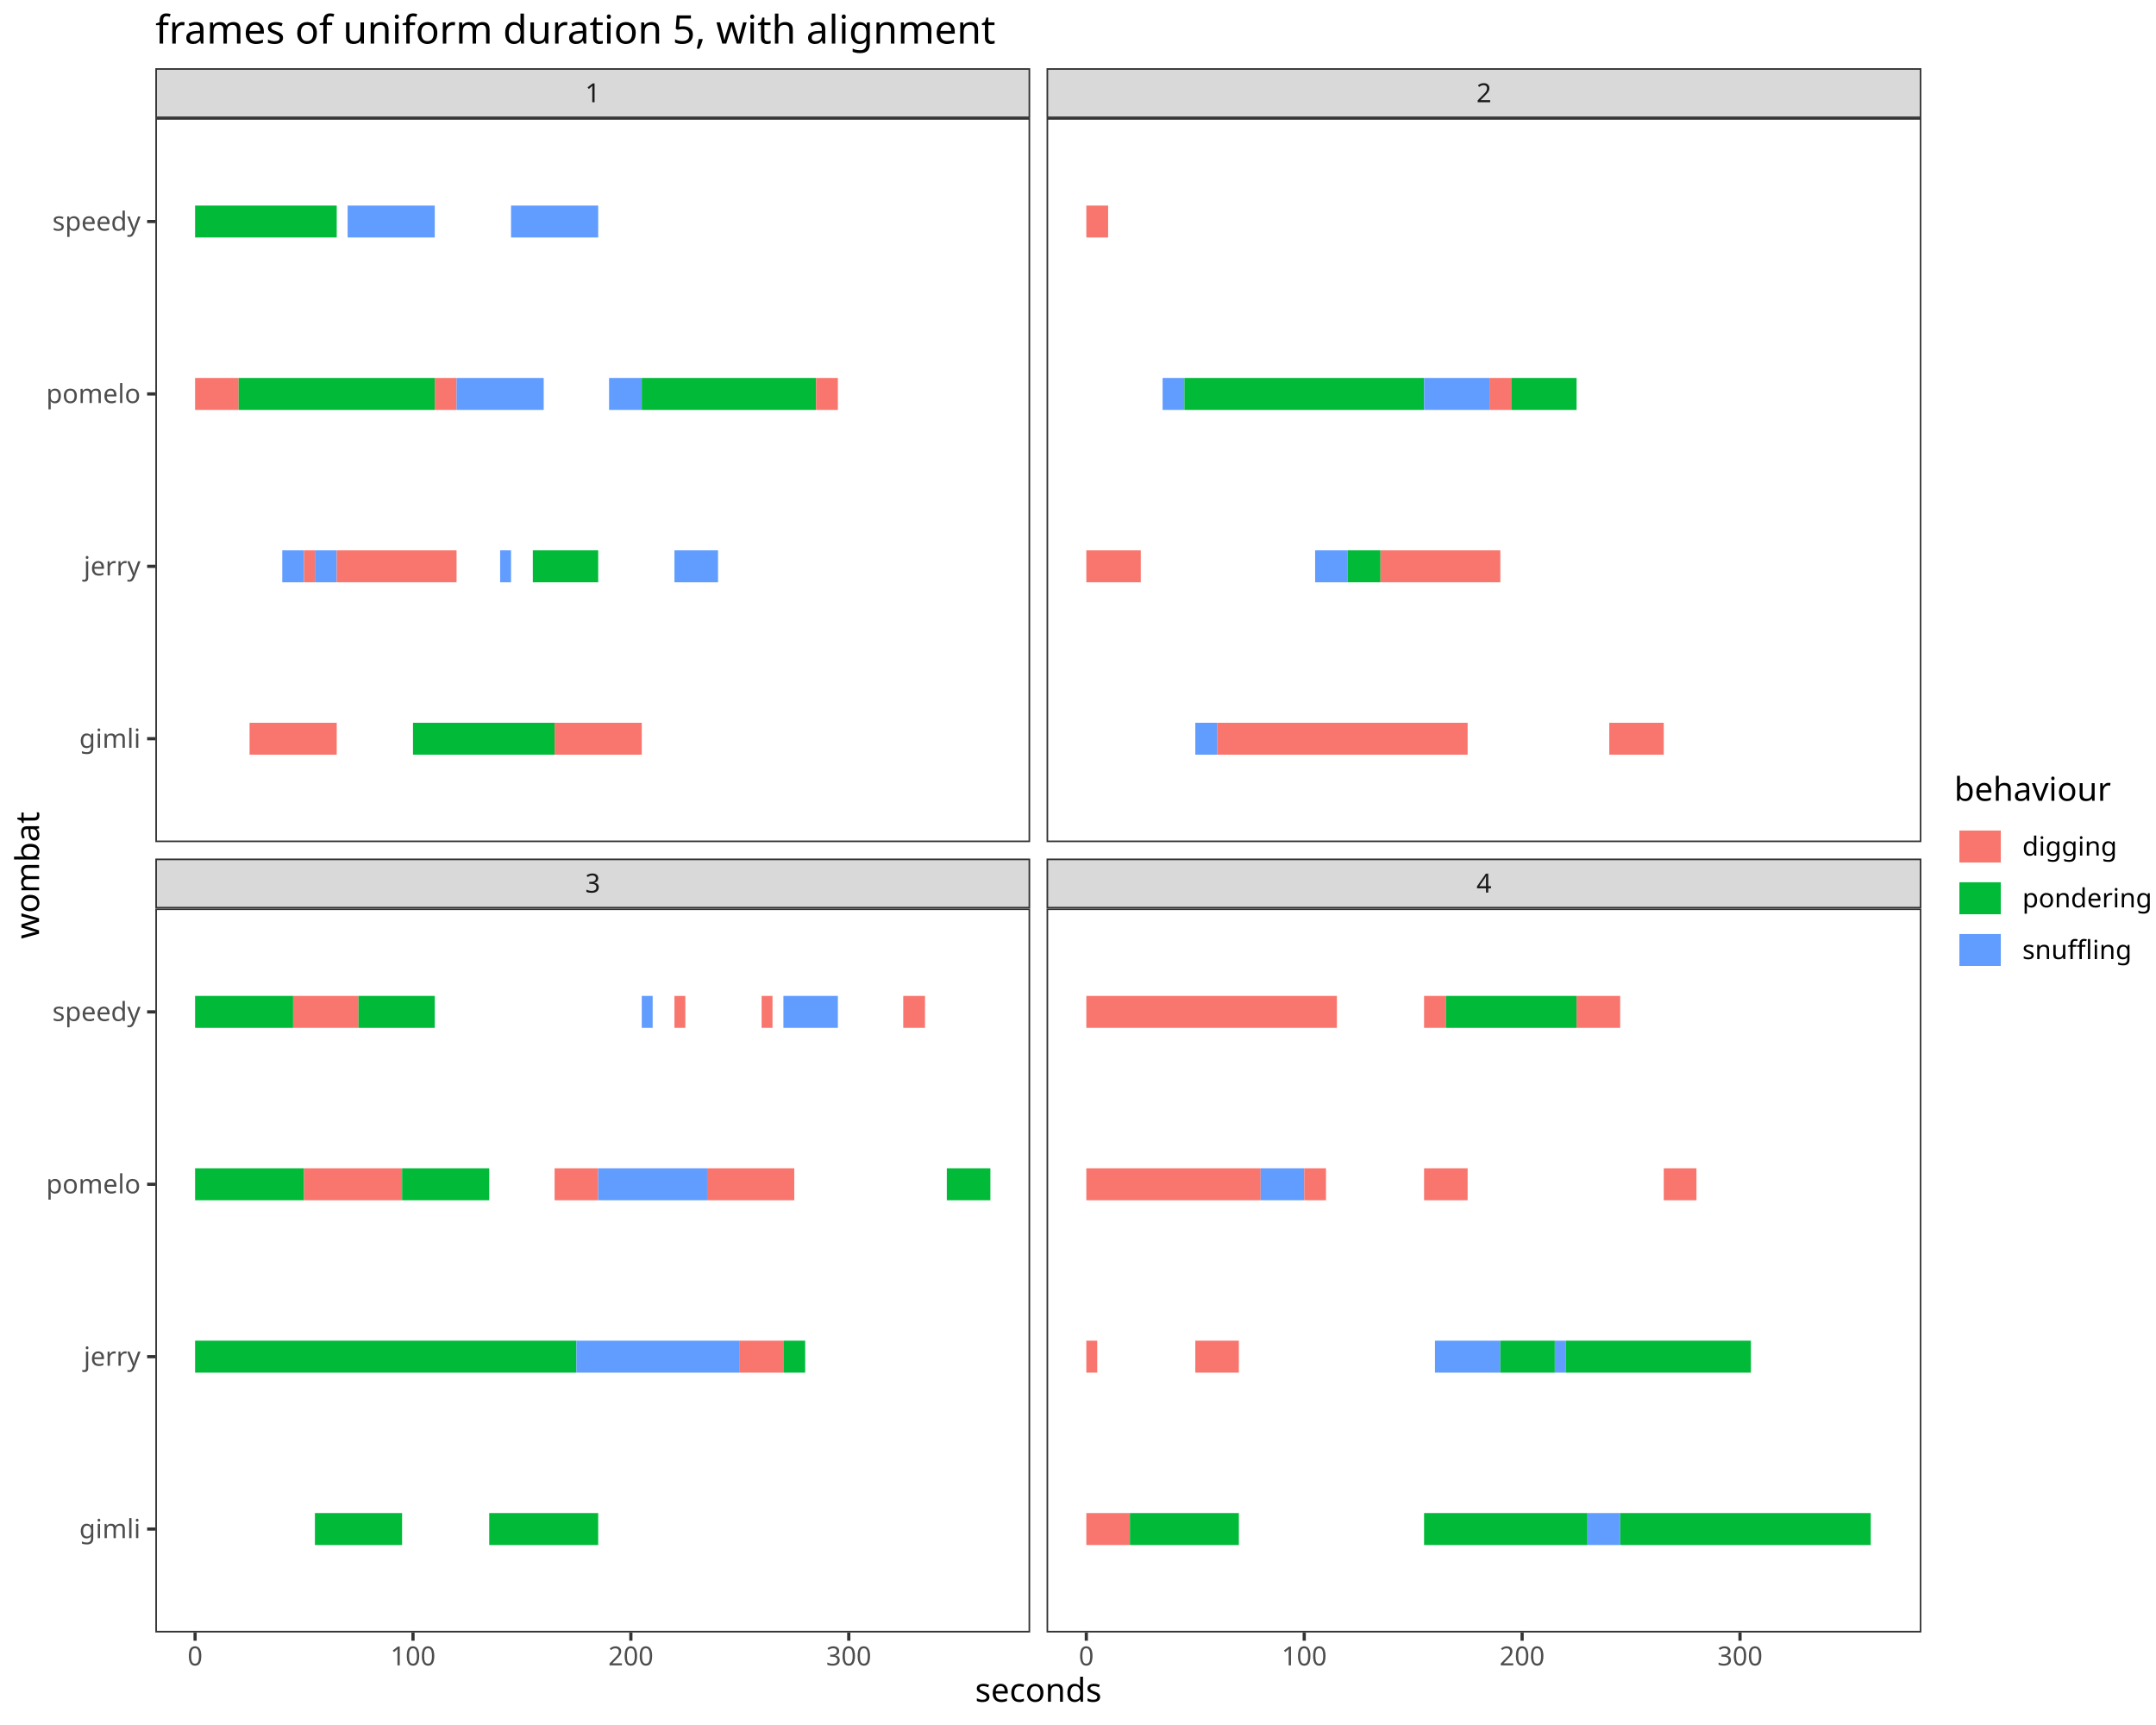
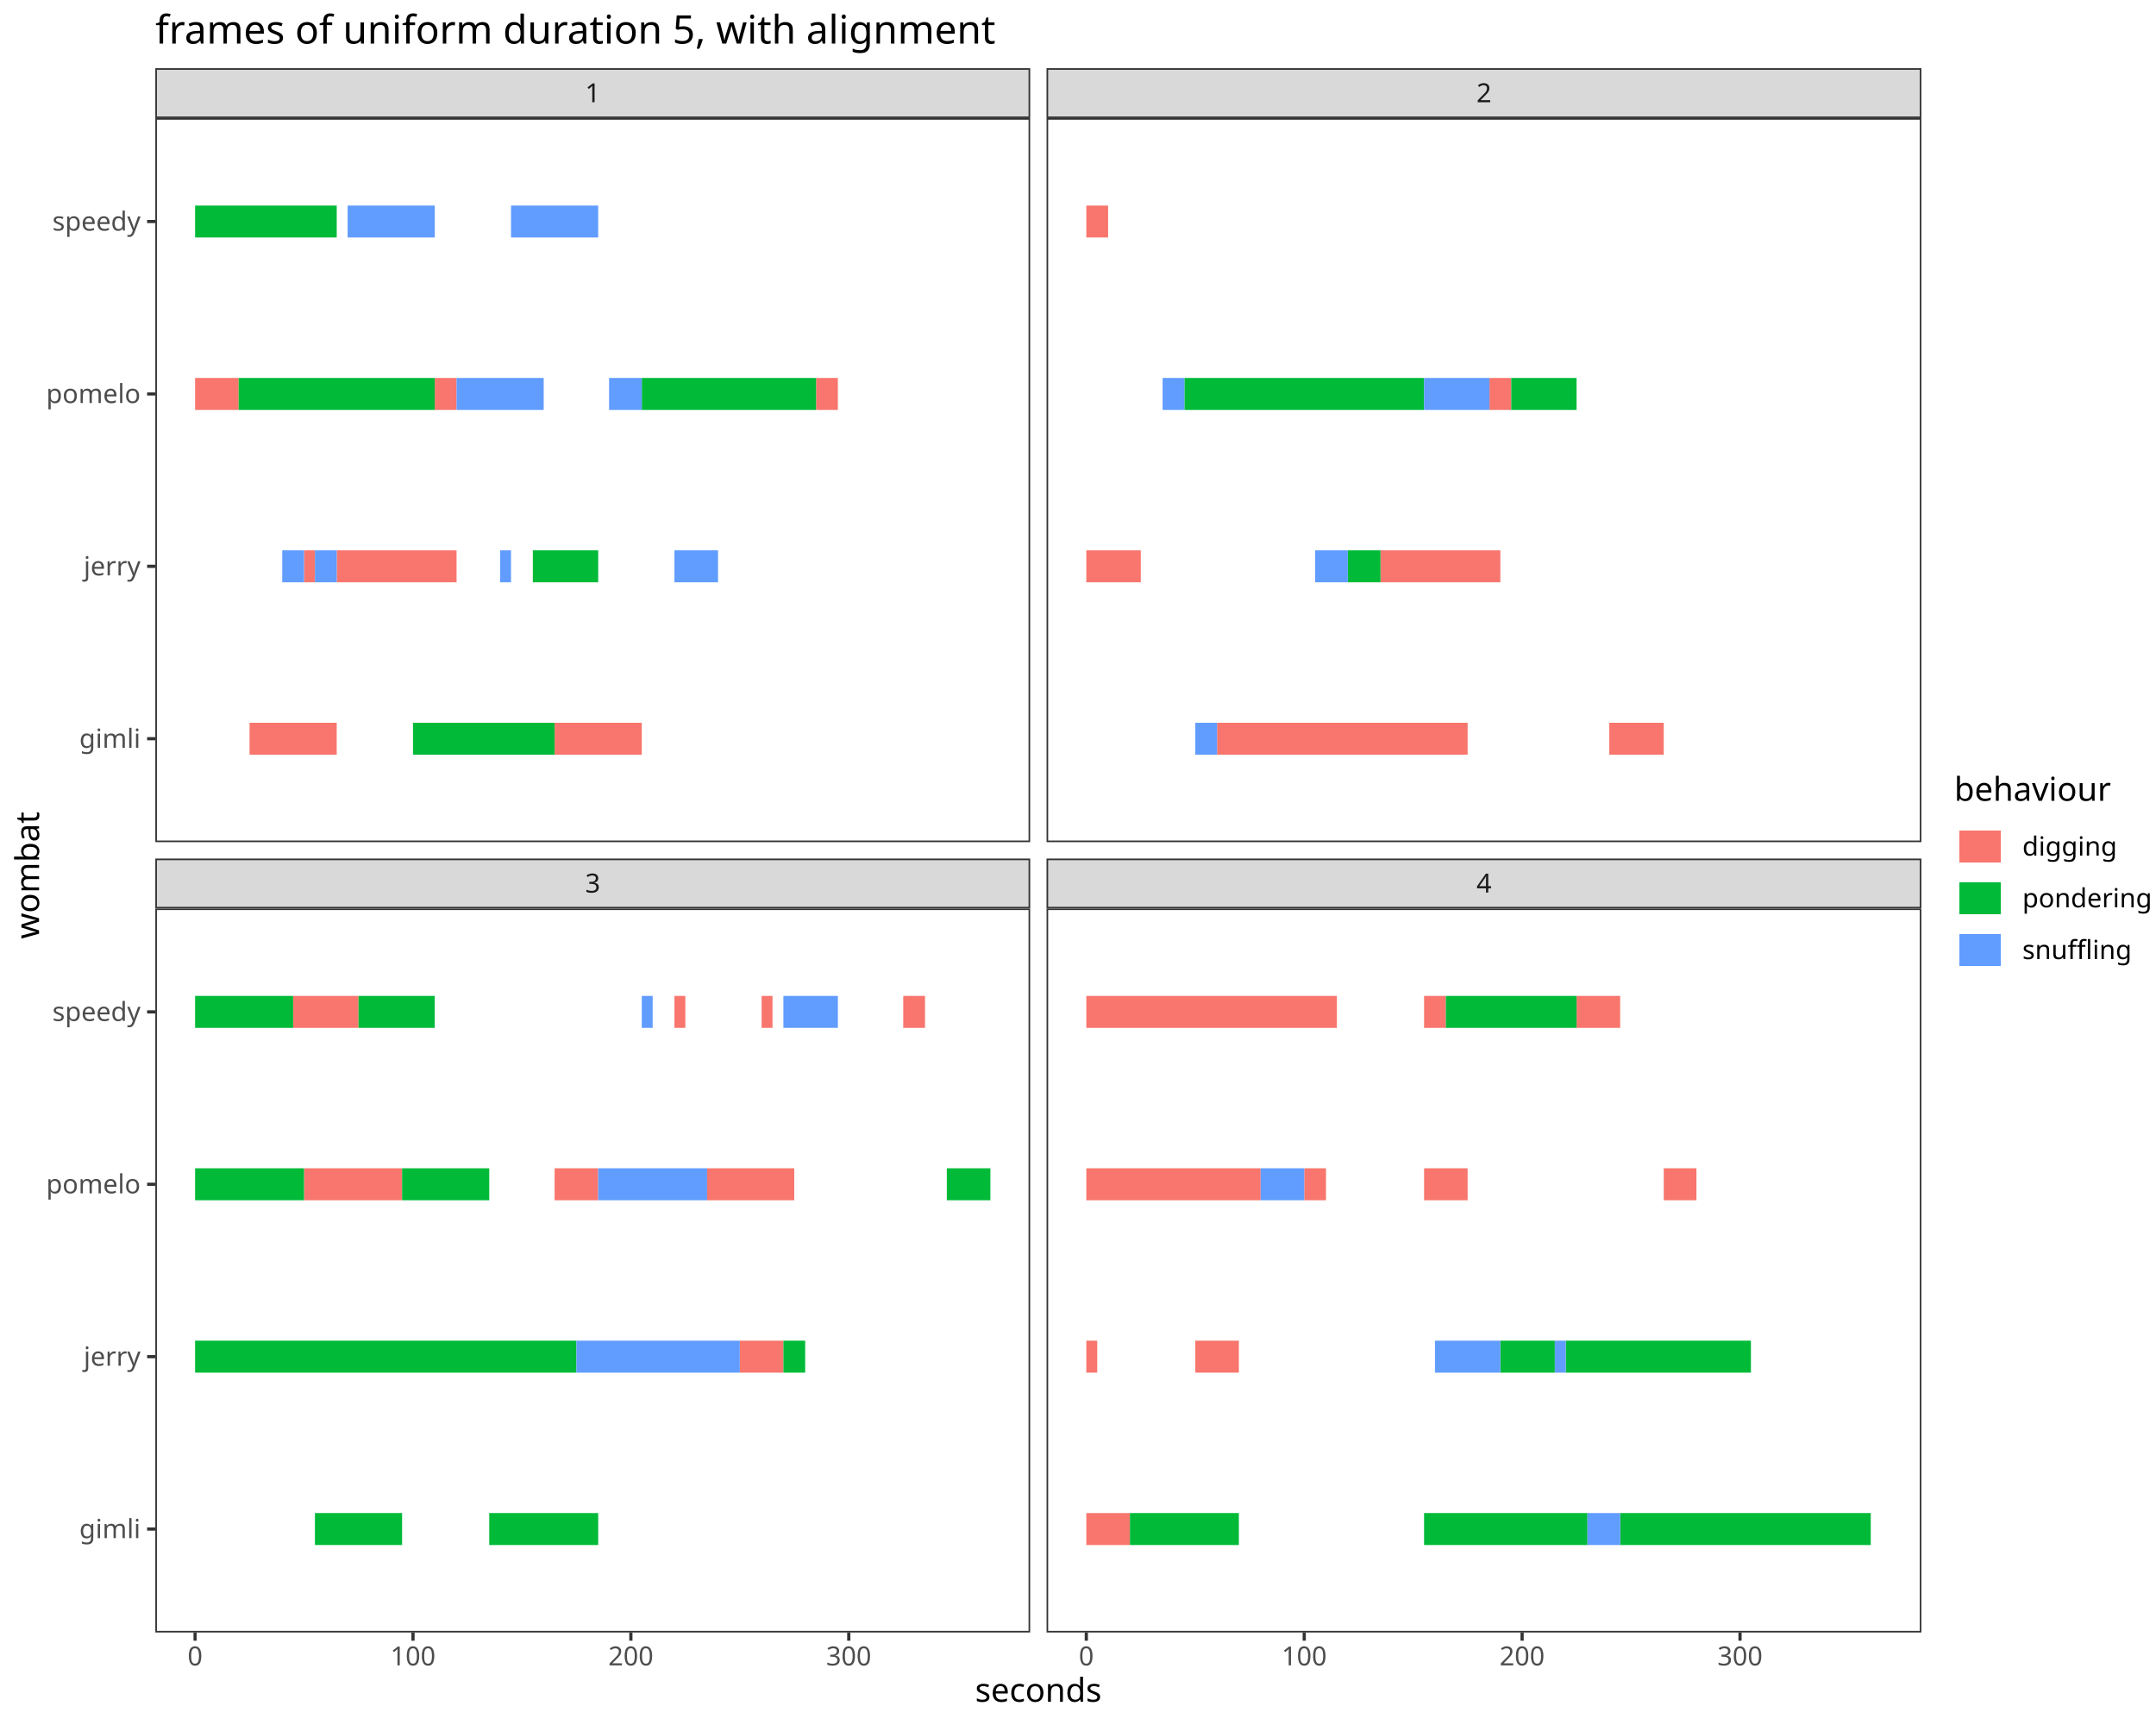
<svg xmlns="http://www.w3.org/2000/svg" class="svglite" data-engine-version="2.0" width="720.00pt" height="576.00pt" viewBox="0 0 720.00 576.00">
  <defs>
    <style type="text/css">
    .svglite line, .svglite polyline, .svglite polygon, .svglite path, .svglite rect, .svglite circle {
      fill: none;
      stroke: #000000;
      stroke-linecap: round;
      stroke-linejoin: round;
      stroke-miterlimit: 10.00;
    }
  </style>
  </defs>
  <rect width="100%" height="100%" style="stroke: none; fill: #FFFFFF;" />
  <defs>
    <clipPath id="cpMC4wMHw3MjAuMDB8MC4wMHw1NzYuMDA=">
      <rect x="0.00" y="0.00" width="720.00" height="576.00" />
    </clipPath>
  </defs>
  <g clip-path="url(#cpMC4wMHw3MjAuMDB8MC4wMHw1NzYuMDA=)">
    <rect x="0.00" y="0.00" width="720.00" height="576.00" style="stroke-width: 1.07; stroke: #FFFFFF; fill: #FFFFFF;" />
  </g>
  <defs>
    <clipPath id="cpNTEuODd8MzQ0LjAyfDM5LjQzfDI4MS4yMQ==">
      <rect x="51.87" y="39.43" width="292.15" height="241.77" />
    </clipPath>
  </defs>
  <g clip-path="url(#cpNTEuODd8MzQ0LjAyfDM5LjQzfDI4MS4yMQ==)">
    <rect x="51.87" y="39.43" width="292.15" height="241.77" style="stroke-width: 1.07; stroke: none; fill: #FFFFFF;" />
    <line x1="83.34" y1="246.67" x2="112.45" y2="246.67" style="stroke-width: 10.67; stroke: #F8766D; stroke-linecap: butt;" />
+     <line x1="185.21" y1="246.67" x2="214.32" y2="246.67" style="stroke-width: 10.67; stroke: #F8766D; stroke-linecap: butt;" />
    <line x1="137.92" y1="246.67" x2="185.21" y2="246.67" style="stroke-width: 10.67; stroke: #00BA38; stroke-linecap: butt;" />
-     <line x1="185.21" y1="246.67" x2="214.32" y2="246.67" style="stroke-width: 10.67; stroke: #F8766D; stroke-linecap: butt;" />
+     <line x1="101.53" y1="189.10" x2="105.17" y2="189.10" style="stroke-width: 10.67; stroke: #F8766D; stroke-linecap: butt;" />
+     <line x1="112.45" y1="189.10" x2="152.47" y2="189.10" style="stroke-width: 10.67; stroke: #F8766D; stroke-linecap: butt;" />
+     <line x1="177.94" y1="189.10" x2="199.77" y2="189.10" style="stroke-width: 10.67; stroke: #00BA38; stroke-linecap: butt;" />
    <line x1="94.26" y1="189.10" x2="101.53" y2="189.10" style="stroke-width: 10.67; stroke: #619CFF; stroke-linecap: butt;" />
-     <line x1="101.53" y1="189.10" x2="105.17" y2="189.10" style="stroke-width: 10.67; stroke: #F8766D; stroke-linecap: butt;" />
    <line x1="105.17" y1="189.10" x2="112.45" y2="189.10" style="stroke-width: 10.67; stroke: #619CFF; stroke-linecap: butt;" />
-     <line x1="112.45" y1="189.10" x2="152.47" y2="189.10" style="stroke-width: 10.67; stroke: #F8766D; stroke-linecap: butt;" />
    <line x1="167.02" y1="189.10" x2="170.66" y2="189.10" style="stroke-width: 10.67; stroke: #619CFF; stroke-linecap: butt;" />
-     <line x1="177.94" y1="189.10" x2="199.77" y2="189.10" style="stroke-width: 10.67; stroke: #00BA38; stroke-linecap: butt;" />
    <line x1="225.23" y1="189.10" x2="239.79" y2="189.10" style="stroke-width: 10.67; stroke: #619CFF; stroke-linecap: butt;" />
    <line x1="65.15" y1="131.54" x2="79.70" y2="131.54" style="stroke-width: 10.67; stroke: #F8766D; stroke-linecap: butt;" />
+     <line x1="145.19" y1="131.54" x2="152.47" y2="131.54" style="stroke-width: 10.67; stroke: #F8766D; stroke-linecap: butt;" />
+     <line x1="272.53" y1="131.54" x2="279.81" y2="131.54" style="stroke-width: 10.67; stroke: #F8766D; stroke-linecap: butt;" />
    <line x1="79.70" y1="131.54" x2="145.19" y2="131.54" style="stroke-width: 10.67; stroke: #00BA38; stroke-linecap: butt;" />
-     <line x1="145.19" y1="131.54" x2="152.47" y2="131.54" style="stroke-width: 10.67; stroke: #F8766D; stroke-linecap: butt;" />
+     <line x1="214.32" y1="131.54" x2="272.53" y2="131.54" style="stroke-width: 10.67; stroke: #00BA38; stroke-linecap: butt;" />
    <line x1="152.47" y1="131.54" x2="181.57" y2="131.54" style="stroke-width: 10.67; stroke: #619CFF; stroke-linecap: butt;" />
    <line x1="203.40" y1="131.54" x2="214.32" y2="131.54" style="stroke-width: 10.67; stroke: #619CFF; stroke-linecap: butt;" />
-     <line x1="214.32" y1="131.54" x2="272.53" y2="131.54" style="stroke-width: 10.67; stroke: #00BA38; stroke-linecap: butt;" />
-     <line x1="272.53" y1="131.54" x2="279.81" y2="131.54" style="stroke-width: 10.67; stroke: #F8766D; stroke-linecap: butt;" />
    <line x1="65.15" y1="73.97" x2="112.45" y2="73.97" style="stroke-width: 10.67; stroke: #00BA38; stroke-linecap: butt;" />
    <line x1="116.09" y1="73.97" x2="145.19" y2="73.97" style="stroke-width: 10.67; stroke: #619CFF; stroke-linecap: butt;" />
    <line x1="170.66" y1="73.97" x2="199.77" y2="73.97" style="stroke-width: 10.67; stroke: #619CFF; stroke-linecap: butt;" />
    <rect x="51.87" y="39.43" width="292.15" height="241.77" style="stroke-width: 1.07; stroke: #333333;" />
  </g>
  <g clip-path="url(#cpMC4wMHw3MjAuMDB8MC4wMHw1NzYuMDA=)">
</g>
  <defs>
    <clipPath id="cpNTEuODd8MzQ0LjAyfDMwMy4zNHw1NDUuMTE=">
      <rect x="51.87" y="303.34" width="292.15" height="241.77" />
    </clipPath>
  </defs>
  <g clip-path="url(#cpNTEuODd8MzQ0LjAyfDMwMy4zNHw1NDUuMTE=)">
    <rect x="51.87" y="303.34" width="292.15" height="241.77" style="stroke-width: 1.07; stroke: none; fill: #FFFFFF;" />
    <line x1="105.17" y1="510.57" x2="134.28" y2="510.57" style="stroke-width: 10.67; stroke: #00BA38; stroke-linecap: butt;" />
    <line x1="163.38" y1="510.57" x2="199.77" y2="510.57" style="stroke-width: 10.67; stroke: #00BA38; stroke-linecap: butt;" />
+     <line x1="247.06" y1="453.01" x2="261.62" y2="453.01" style="stroke-width: 10.67; stroke: #F8766D; stroke-linecap: butt;" />
    <line x1="65.15" y1="453.01" x2="192.49" y2="453.01" style="stroke-width: 10.67; stroke: #00BA38; stroke-linecap: butt;" />
+     <line x1="261.62" y1="453.01" x2="268.89" y2="453.01" style="stroke-width: 10.67; stroke: #00BA38; stroke-linecap: butt;" />
    <line x1="192.49" y1="453.01" x2="247.06" y2="453.01" style="stroke-width: 10.67; stroke: #619CFF; stroke-linecap: butt;" />
-     <line x1="247.06" y1="453.01" x2="261.62" y2="453.01" style="stroke-width: 10.67; stroke: #F8766D; stroke-linecap: butt;" />
-     <line x1="261.62" y1="453.01" x2="268.89" y2="453.01" style="stroke-width: 10.67; stroke: #00BA38; stroke-linecap: butt;" />
+     <line x1="101.53" y1="395.44" x2="134.28" y2="395.44" style="stroke-width: 10.67; stroke: #F8766D; stroke-linecap: butt;" />
+     <line x1="185.21" y1="395.44" x2="199.77" y2="395.44" style="stroke-width: 10.67; stroke: #F8766D; stroke-linecap: butt;" />
+     <line x1="236.15" y1="395.44" x2="265.25" y2="395.44" style="stroke-width: 10.67; stroke: #F8766D; stroke-linecap: butt;" />
    <line x1="65.15" y1="395.44" x2="101.53" y2="395.44" style="stroke-width: 10.67; stroke: #00BA38; stroke-linecap: butt;" />
-     <line x1="101.53" y1="395.44" x2="134.28" y2="395.44" style="stroke-width: 10.67; stroke: #F8766D; stroke-linecap: butt;" />
    <line x1="134.28" y1="395.44" x2="163.38" y2="395.44" style="stroke-width: 10.67; stroke: #00BA38; stroke-linecap: butt;" />
-     <line x1="185.21" y1="395.44" x2="199.77" y2="395.44" style="stroke-width: 10.67; stroke: #F8766D; stroke-linecap: butt;" />
+     <line x1="316.19" y1="395.44" x2="330.74" y2="395.44" style="stroke-width: 10.67; stroke: #00BA38; stroke-linecap: butt;" />
    <line x1="199.77" y1="395.44" x2="236.15" y2="395.44" style="stroke-width: 10.67; stroke: #619CFF; stroke-linecap: butt;" />
-     <line x1="236.15" y1="395.44" x2="265.25" y2="395.44" style="stroke-width: 10.67; stroke: #F8766D; stroke-linecap: butt;" />
-     <line x1="316.19" y1="395.44" x2="330.74" y2="395.44" style="stroke-width: 10.67; stroke: #00BA38; stroke-linecap: butt;" />
+     <line x1="97.89" y1="337.88" x2="119.72" y2="337.88" style="stroke-width: 10.67; stroke: #F8766D; stroke-linecap: butt;" />
+     <line x1="225.23" y1="337.88" x2="228.87" y2="337.88" style="stroke-width: 10.67; stroke: #F8766D; stroke-linecap: butt;" />
+     <line x1="254.34" y1="337.88" x2="257.98" y2="337.88" style="stroke-width: 10.67; stroke: #F8766D; stroke-linecap: butt;" />
+     <line x1="301.64" y1="337.88" x2="308.91" y2="337.88" style="stroke-width: 10.67; stroke: #F8766D; stroke-linecap: butt;" />
    <line x1="65.15" y1="337.88" x2="97.89" y2="337.88" style="stroke-width: 10.67; stroke: #00BA38; stroke-linecap: butt;" />
-     <line x1="97.89" y1="337.88" x2="119.72" y2="337.88" style="stroke-width: 10.67; stroke: #F8766D; stroke-linecap: butt;" />
    <line x1="119.72" y1="337.88" x2="145.19" y2="337.88" style="stroke-width: 10.67; stroke: #00BA38; stroke-linecap: butt;" />
    <line x1="214.32" y1="337.88" x2="217.96" y2="337.88" style="stroke-width: 10.67; stroke: #619CFF; stroke-linecap: butt;" />
-     <line x1="225.23" y1="337.88" x2="228.87" y2="337.88" style="stroke-width: 10.67; stroke: #F8766D; stroke-linecap: butt;" />
-     <line x1="254.34" y1="337.88" x2="257.98" y2="337.88" style="stroke-width: 10.67; stroke: #F8766D; stroke-linecap: butt;" />
    <line x1="261.62" y1="337.88" x2="279.81" y2="337.88" style="stroke-width: 10.67; stroke: #619CFF; stroke-linecap: butt;" />
-     <line x1="301.64" y1="337.88" x2="308.91" y2="337.88" style="stroke-width: 10.67; stroke: #F8766D; stroke-linecap: butt;" />
    <rect x="51.87" y="303.34" width="292.15" height="241.77" style="stroke-width: 1.07; stroke: #333333;" />
  </g>
  <g clip-path="url(#cpMC4wMHw3MjAuMDB8MC4wMHw1NzYuMDA=)">
</g>
  <defs>
    <clipPath id="cpMzQ5LjUwfDY0MS42NnwzOS40M3wyODEuMjE=">
      <rect x="349.50" y="39.43" width="292.15" height="241.77" />
    </clipPath>
  </defs>
  <g clip-path="url(#cpMzQ5LjUwfDY0MS42NnwzOS40M3wyODEuMjE=)">
    <rect x="349.50" y="39.43" width="292.15" height="241.77" style="stroke-width: 1.07; stroke: none; fill: #FFFFFF;" />
-     <line x1="399.17" y1="246.67" x2="406.44" y2="246.67" style="stroke-width: 10.67; stroke: #619CFF; stroke-linecap: butt;" />
    <line x1="406.44" y1="246.67" x2="490.12" y2="246.67" style="stroke-width: 10.67; stroke: #F8766D; stroke-linecap: butt;" />
    <line x1="537.42" y1="246.67" x2="555.61" y2="246.67" style="stroke-width: 10.67; stroke: #F8766D; stroke-linecap: butt;" />
+     <line x1="399.17" y1="246.67" x2="406.44" y2="246.67" style="stroke-width: 10.67; stroke: #619CFF; stroke-linecap: butt;" />
    <line x1="362.78" y1="189.10" x2="380.97" y2="189.10" style="stroke-width: 10.67; stroke: #F8766D; stroke-linecap: butt;" />
+     <line x1="461.02" y1="189.10" x2="501.04" y2="189.10" style="stroke-width: 10.67; stroke: #F8766D; stroke-linecap: butt;" />
+     <line x1="450.10" y1="189.10" x2="461.02" y2="189.10" style="stroke-width: 10.67; stroke: #00BA38; stroke-linecap: butt;" />
    <line x1="439.19" y1="189.10" x2="450.10" y2="189.10" style="stroke-width: 10.67; stroke: #619CFF; stroke-linecap: butt;" />
-     <line x1="450.10" y1="189.10" x2="461.02" y2="189.10" style="stroke-width: 10.67; stroke: #00BA38; stroke-linecap: butt;" />
-     <line x1="461.02" y1="189.10" x2="501.04" y2="189.10" style="stroke-width: 10.67; stroke: #F8766D; stroke-linecap: butt;" />
+     <line x1="497.40" y1="131.54" x2="504.68" y2="131.54" style="stroke-width: 10.67; stroke: #F8766D; stroke-linecap: butt;" />
+     <line x1="395.53" y1="131.54" x2="475.57" y2="131.54" style="stroke-width: 10.67; stroke: #00BA38; stroke-linecap: butt;" />
+     <line x1="504.68" y1="131.54" x2="526.50" y2="131.54" style="stroke-width: 10.67; stroke: #00BA38; stroke-linecap: butt;" />
    <line x1="388.25" y1="131.54" x2="395.53" y2="131.54" style="stroke-width: 10.67; stroke: #619CFF; stroke-linecap: butt;" />
-     <line x1="395.53" y1="131.54" x2="475.57" y2="131.54" style="stroke-width: 10.67; stroke: #00BA38; stroke-linecap: butt;" />
    <line x1="475.57" y1="131.54" x2="497.40" y2="131.54" style="stroke-width: 10.67; stroke: #619CFF; stroke-linecap: butt;" />
-     <line x1="497.40" y1="131.54" x2="504.68" y2="131.54" style="stroke-width: 10.67; stroke: #F8766D; stroke-linecap: butt;" />
-     <line x1="504.68" y1="131.54" x2="526.50" y2="131.54" style="stroke-width: 10.67; stroke: #00BA38; stroke-linecap: butt;" />
    <line x1="362.78" y1="73.97" x2="370.06" y2="73.97" style="stroke-width: 10.67; stroke: #F8766D; stroke-linecap: butt;" />
    <rect x="349.50" y="39.43" width="292.15" height="241.77" style="stroke-width: 1.07; stroke: #333333;" />
  </g>
  <g clip-path="url(#cpMC4wMHw3MjAuMDB8MC4wMHw1NzYuMDA=)">
</g>
  <defs>
    <clipPath id="cpMzQ5LjUwfDY0MS42NnwzMDMuMzR8NTQ1LjEx">
      <rect x="349.50" y="303.34" width="292.15" height="241.77" />
    </clipPath>
  </defs>
  <g clip-path="url(#cpMzQ5LjUwfDY0MS42NnwzMDMuMzR8NTQ1LjEx)">
    <rect x="349.50" y="303.34" width="292.15" height="241.77" style="stroke-width: 1.07; stroke: none; fill: #FFFFFF;" />
    <line x1="362.78" y1="510.57" x2="377.34" y2="510.57" style="stroke-width: 10.67; stroke: #F8766D; stroke-linecap: butt;" />
    <line x1="377.34" y1="510.57" x2="413.72" y2="510.57" style="stroke-width: 10.67; stroke: #00BA38; stroke-linecap: butt;" />
    <line x1="475.57" y1="510.57" x2="530.14" y2="510.57" style="stroke-width: 10.67; stroke: #00BA38; stroke-linecap: butt;" />
+     <line x1="541.06" y1="510.57" x2="624.74" y2="510.57" style="stroke-width: 10.67; stroke: #00BA38; stroke-linecap: butt;" />
    <line x1="530.14" y1="510.57" x2="541.06" y2="510.57" style="stroke-width: 10.67; stroke: #619CFF; stroke-linecap: butt;" />
-     <line x1="541.06" y1="510.57" x2="624.74" y2="510.57" style="stroke-width: 10.67; stroke: #00BA38; stroke-linecap: butt;" />
    <line x1="362.78" y1="453.01" x2="366.42" y2="453.01" style="stroke-width: 10.67; stroke: #F8766D; stroke-linecap: butt;" />
    <line x1="399.17" y1="453.01" x2="413.72" y2="453.01" style="stroke-width: 10.67; stroke: #F8766D; stroke-linecap: butt;" />
+     <line x1="501.04" y1="453.01" x2="519.23" y2="453.01" style="stroke-width: 10.67; stroke: #00BA38; stroke-linecap: butt;" />
+     <line x1="522.87" y1="453.01" x2="584.72" y2="453.01" style="stroke-width: 10.67; stroke: #00BA38; stroke-linecap: butt;" />
    <line x1="479.21" y1="453.01" x2="501.04" y2="453.01" style="stroke-width: 10.67; stroke: #619CFF; stroke-linecap: butt;" />
-     <line x1="501.04" y1="453.01" x2="519.23" y2="453.01" style="stroke-width: 10.67; stroke: #00BA38; stroke-linecap: butt;" />
    <line x1="519.23" y1="453.01" x2="522.87" y2="453.01" style="stroke-width: 10.67; stroke: #619CFF; stroke-linecap: butt;" />
-     <line x1="522.87" y1="453.01" x2="584.72" y2="453.01" style="stroke-width: 10.67; stroke: #00BA38; stroke-linecap: butt;" />
    <line x1="362.78" y1="395.44" x2="421.00" y2="395.44" style="stroke-width: 10.67; stroke: #F8766D; stroke-linecap: butt;" />
-     <line x1="421.00" y1="395.44" x2="435.55" y2="395.44" style="stroke-width: 10.67; stroke: #619CFF; stroke-linecap: butt;" />
    <line x1="435.55" y1="395.44" x2="442.82" y2="395.44" style="stroke-width: 10.67; stroke: #F8766D; stroke-linecap: butt;" />
    <line x1="475.57" y1="395.44" x2="490.12" y2="395.44" style="stroke-width: 10.67; stroke: #F8766D; stroke-linecap: butt;" />
    <line x1="555.61" y1="395.44" x2="566.53" y2="395.44" style="stroke-width: 10.67; stroke: #F8766D; stroke-linecap: butt;" />
+     <line x1="421.00" y1="395.44" x2="435.55" y2="395.44" style="stroke-width: 10.67; stroke: #619CFF; stroke-linecap: butt;" />
    <line x1="362.78" y1="337.88" x2="446.46" y2="337.88" style="stroke-width: 10.67; stroke: #F8766D; stroke-linecap: butt;" />
    <line x1="475.57" y1="337.88" x2="482.85" y2="337.88" style="stroke-width: 10.67; stroke: #F8766D; stroke-linecap: butt;" />
+     <line x1="526.50" y1="337.88" x2="541.06" y2="337.88" style="stroke-width: 10.67; stroke: #F8766D; stroke-linecap: butt;" />
    <line x1="482.85" y1="337.88" x2="526.50" y2="337.88" style="stroke-width: 10.67; stroke: #00BA38; stroke-linecap: butt;" />
-     <line x1="526.50" y1="337.88" x2="541.06" y2="337.88" style="stroke-width: 10.67; stroke: #F8766D; stroke-linecap: butt;" />
    <rect x="349.50" y="303.34" width="292.15" height="241.77" style="stroke-width: 1.07; stroke: #333333;" />
  </g>
  <g clip-path="url(#cpMC4wMHw3MjAuMDB8MC4wMHw1NzYuMDA=)">
</g>
  <defs>
    <clipPath id="cpNTEuODd8MzQ0LjAyfDI4Ni42OXwzMDMuMzQ=">
      <rect x="51.87" y="286.69" width="292.15" height="16.65" />
    </clipPath>
  </defs>
  <g clip-path="url(#cpNTEuODd8MzQ0LjAyfDI4Ni42OXwzMDMuMzQ=)">
    <rect x="51.87" y="286.69" width="292.15" height="16.65" style="stroke-width: 1.07; stroke: #333333; fill: #D9D9D9;" />
    <text x="197.95" y="298.04" text-anchor="middle" style="font-size: 8.80px; fill: #1A1A1A; font-family: sans;" textLength="4.89px" lengthAdjust="spacingAndGlyphs">3</text>
  </g>
  <g clip-path="url(#cpMC4wMHw3MjAuMDB8MC4wMHw1NzYuMDA=)">
</g>
  <defs>
    <clipPath id="cpMzQ5LjUwfDY0MS42NnwyODYuNjl8MzAzLjM0">
      <rect x="349.50" y="286.69" width="292.15" height="16.65" />
    </clipPath>
  </defs>
  <g clip-path="url(#cpMzQ5LjUwfDY0MS42NnwyODYuNjl8MzAzLjM0)">
    <rect x="349.50" y="286.69" width="292.15" height="16.65" style="stroke-width: 1.07; stroke: #333333; fill: #D9D9D9;" />
    <text x="495.58" y="298.04" text-anchor="middle" style="font-size: 8.80px; fill: #1A1A1A; font-family: sans;" textLength="4.89px" lengthAdjust="spacingAndGlyphs">4</text>
  </g>
  <g clip-path="url(#cpMC4wMHw3MjAuMDB8MC4wMHw1NzYuMDA=)">
</g>
  <defs>
    <clipPath id="cpNTEuODd8MzQ0LjAyfDIyLjc4fDM5LjQz">
      <rect x="51.87" y="22.78" width="292.15" height="16.65" />
    </clipPath>
  </defs>
  <g clip-path="url(#cpNTEuODd8MzQ0LjAyfDIyLjc4fDM5LjQz)">
    <rect x="51.87" y="22.78" width="292.15" height="16.65" style="stroke-width: 1.07; stroke: #333333; fill: #D9D9D9;" />
    <text x="197.95" y="34.14" text-anchor="middle" style="font-size: 8.80px; fill: #1A1A1A; font-family: sans;" textLength="4.89px" lengthAdjust="spacingAndGlyphs">1</text>
  </g>
  <g clip-path="url(#cpMC4wMHw3MjAuMDB8MC4wMHw1NzYuMDA=)">
</g>
  <defs>
    <clipPath id="cpMzQ5LjUwfDY0MS42NnwyMi43OHwzOS40Mw==">
      <rect x="349.50" y="22.78" width="292.15" height="16.65" />
    </clipPath>
  </defs>
  <g clip-path="url(#cpMzQ5LjUwfDY0MS42NnwyMi43OHwzOS40Mw==)">
    <rect x="349.50" y="22.78" width="292.15" height="16.65" style="stroke-width: 1.07; stroke: #333333; fill: #D9D9D9;" />
    <text x="495.58" y="34.14" text-anchor="middle" style="font-size: 8.80px; fill: #1A1A1A; font-family: sans;" textLength="4.89px" lengthAdjust="spacingAndGlyphs">2</text>
  </g>
  <g clip-path="url(#cpMC4wMHw3MjAuMDB8MC4wMHw1NzYuMDA=)">
    <polyline points="65.15,547.85 65.15,545.11 " style="stroke-width: 1.07; stroke: #333333; stroke-linecap: butt;" />
    <polyline points="137.92,547.85 137.92,545.11 " style="stroke-width: 1.07; stroke: #333333; stroke-linecap: butt;" />
    <polyline points="210.68,547.85 210.68,545.11 " style="stroke-width: 1.07; stroke: #333333; stroke-linecap: butt;" />
    <polyline points="283.45,547.85 283.45,545.11 " style="stroke-width: 1.07; stroke: #333333; stroke-linecap: butt;" />
    <text x="65.15" y="556.10" text-anchor="middle" style="font-size: 8.80px; fill: #4D4D4D; font-family: sans;" textLength="4.89px" lengthAdjust="spacingAndGlyphs">0</text>
    <text x="137.92" y="556.10" text-anchor="middle" style="font-size: 8.80px; fill: #4D4D4D; font-family: sans;" textLength="14.68px" lengthAdjust="spacingAndGlyphs">100</text>
    <text x="210.68" y="556.10" text-anchor="middle" style="font-size: 8.80px; fill: #4D4D4D; font-family: sans;" textLength="14.68px" lengthAdjust="spacingAndGlyphs">200</text>
    <text x="283.45" y="556.10" text-anchor="middle" style="font-size: 8.80px; fill: #4D4D4D; font-family: sans;" textLength="14.68px" lengthAdjust="spacingAndGlyphs">300</text>
    <polyline points="362.78,547.85 362.78,545.11 " style="stroke-width: 1.07; stroke: #333333; stroke-linecap: butt;" />
    <polyline points="435.55,547.85 435.55,545.11 " style="stroke-width: 1.07; stroke: #333333; stroke-linecap: butt;" />
    <polyline points="508.31,547.85 508.31,545.11 " style="stroke-width: 1.07; stroke: #333333; stroke-linecap: butt;" />
    <polyline points="581.08,547.85 581.08,545.11 " style="stroke-width: 1.07; stroke: #333333; stroke-linecap: butt;" />
    <text x="362.78" y="556.10" text-anchor="middle" style="font-size: 8.80px; fill: #4D4D4D; font-family: sans;" textLength="4.89px" lengthAdjust="spacingAndGlyphs">0</text>
    <text x="435.55" y="556.10" text-anchor="middle" style="font-size: 8.80px; fill: #4D4D4D; font-family: sans;" textLength="14.68px" lengthAdjust="spacingAndGlyphs">100</text>
    <text x="508.31" y="556.10" text-anchor="middle" style="font-size: 8.80px; fill: #4D4D4D; font-family: sans;" textLength="14.68px" lengthAdjust="spacingAndGlyphs">200</text>
    <text x="581.08" y="556.10" text-anchor="middle" style="font-size: 8.80px; fill: #4D4D4D; font-family: sans;" textLength="14.68px" lengthAdjust="spacingAndGlyphs">300</text>
    <text x="46.94" y="249.70" text-anchor="end" style="font-size: 8.80px; fill: #4D4D4D; font-family: sans;" textLength="18.09px" lengthAdjust="spacingAndGlyphs">gimli</text>
    <text x="46.94" y="192.13" text-anchor="end" style="font-size: 8.80px; fill: #4D4D4D; font-family: sans;" textLength="17.11px" lengthAdjust="spacingAndGlyphs">jerry</text>
    <text x="46.94" y="134.57" text-anchor="end" style="font-size: 8.80px; fill: #4D4D4D; font-family: sans;" textLength="28.87px" lengthAdjust="spacingAndGlyphs">pomelo</text>
    <text x="46.94" y="77.00" text-anchor="end" style="font-size: 8.80px; fill: #4D4D4D; font-family: sans;" textLength="28.39px" lengthAdjust="spacingAndGlyphs">speedy</text>
    <polyline points="49.13,246.67 51.87,246.67 " style="stroke-width: 1.07; stroke: #333333; stroke-linecap: butt;" />
    <polyline points="49.13,189.10 51.87,189.10 " style="stroke-width: 1.07; stroke: #333333; stroke-linecap: butt;" />
    <polyline points="49.13,131.54 51.87,131.54 " style="stroke-width: 1.07; stroke: #333333; stroke-linecap: butt;" />
    <polyline points="49.13,73.97 51.87,73.97 " style="stroke-width: 1.07; stroke: #333333; stroke-linecap: butt;" />
    <text x="46.94" y="513.60" text-anchor="end" style="font-size: 8.80px; fill: #4D4D4D; font-family: sans;" textLength="18.09px" lengthAdjust="spacingAndGlyphs">gimli</text>
    <text x="46.94" y="456.04" text-anchor="end" style="font-size: 8.80px; fill: #4D4D4D; font-family: sans;" textLength="17.11px" lengthAdjust="spacingAndGlyphs">jerry</text>
    <text x="46.94" y="398.47" text-anchor="end" style="font-size: 8.80px; fill: #4D4D4D; font-family: sans;" textLength="28.87px" lengthAdjust="spacingAndGlyphs">pomelo</text>
    <text x="46.94" y="340.91" text-anchor="end" style="font-size: 8.80px; fill: #4D4D4D; font-family: sans;" textLength="28.39px" lengthAdjust="spacingAndGlyphs">speedy</text>
    <polyline points="49.13,510.57 51.87,510.57 " style="stroke-width: 1.07; stroke: #333333; stroke-linecap: butt;" />
    <polyline points="49.13,453.01 51.87,453.01 " style="stroke-width: 1.07; stroke: #333333; stroke-linecap: butt;" />
    <polyline points="49.13,395.44 51.87,395.44 " style="stroke-width: 1.07; stroke: #333333; stroke-linecap: butt;" />
    <polyline points="49.13,337.88 51.87,337.88 " style="stroke-width: 1.07; stroke: #333333; stroke-linecap: butt;" />
    <text x="346.76" y="568.24" text-anchor="middle" style="font-size: 11.00px; font-family: sans;" textLength="40.99px" lengthAdjust="spacingAndGlyphs">seconds</text>
    <text transform="translate(13.05,292.27) rotate(-90)" text-anchor="middle" style="font-size: 11.00px; font-family: sans;" textLength="38.52px" lengthAdjust="spacingAndGlyphs">wombat</text>
    <rect x="652.62" y="258.69" width="61.91" height="67.17" style="stroke-width: 1.07; stroke: none; fill: #FFFFFF;" />
    <text x="652.62" y="267.40" style="font-size: 11.00px; font-family: sans;" textLength="48.32px" lengthAdjust="spacingAndGlyphs">behaviour</text>
    <rect x="652.62" y="274.02" width="17.28" height="17.28" style="stroke-width: 1.07; stroke: none; fill: #FFFFFF;" />
    <line x1="654.34" y1="282.66" x2="668.17" y2="282.66" style="stroke-width: 10.67; stroke: #F8766D; stroke-linecap: butt;" />
    <rect x="652.62" y="291.30" width="17.28" height="17.28" style="stroke-width: 1.07; stroke: none; fill: #FFFFFF;" />
    <line x1="654.34" y1="299.94" x2="668.17" y2="299.94" style="stroke-width: 10.67; stroke: #00BA38; stroke-linecap: butt;" />
    <rect x="652.62" y="308.58" width="17.28" height="17.28" style="stroke-width: 1.07; stroke: none; fill: #FFFFFF;" />
    <line x1="654.34" y1="317.22" x2="668.17" y2="317.22" style="stroke-width: 10.67; stroke: #619CFF; stroke-linecap: butt;" />
    <text x="675.37" y="285.69" style="font-size: 8.80px; font-family: sans;" textLength="28.38px" lengthAdjust="spacingAndGlyphs">digging</text>
    <text x="675.37" y="302.97" style="font-size: 8.80px; font-family: sans;" textLength="39.15px" lengthAdjust="spacingAndGlyphs">pondering</text>
    <text x="675.37" y="320.25" style="font-size: 8.80px; font-family: sans;" textLength="32.78px" lengthAdjust="spacingAndGlyphs">snuffling</text>
    <text x="51.87" y="14.56" style="font-size: 13.20px; font-family: sans;" textLength="256.81px" lengthAdjust="spacingAndGlyphs">frames of uniform duration 5, with alignment</text>
  </g>
</svg>
